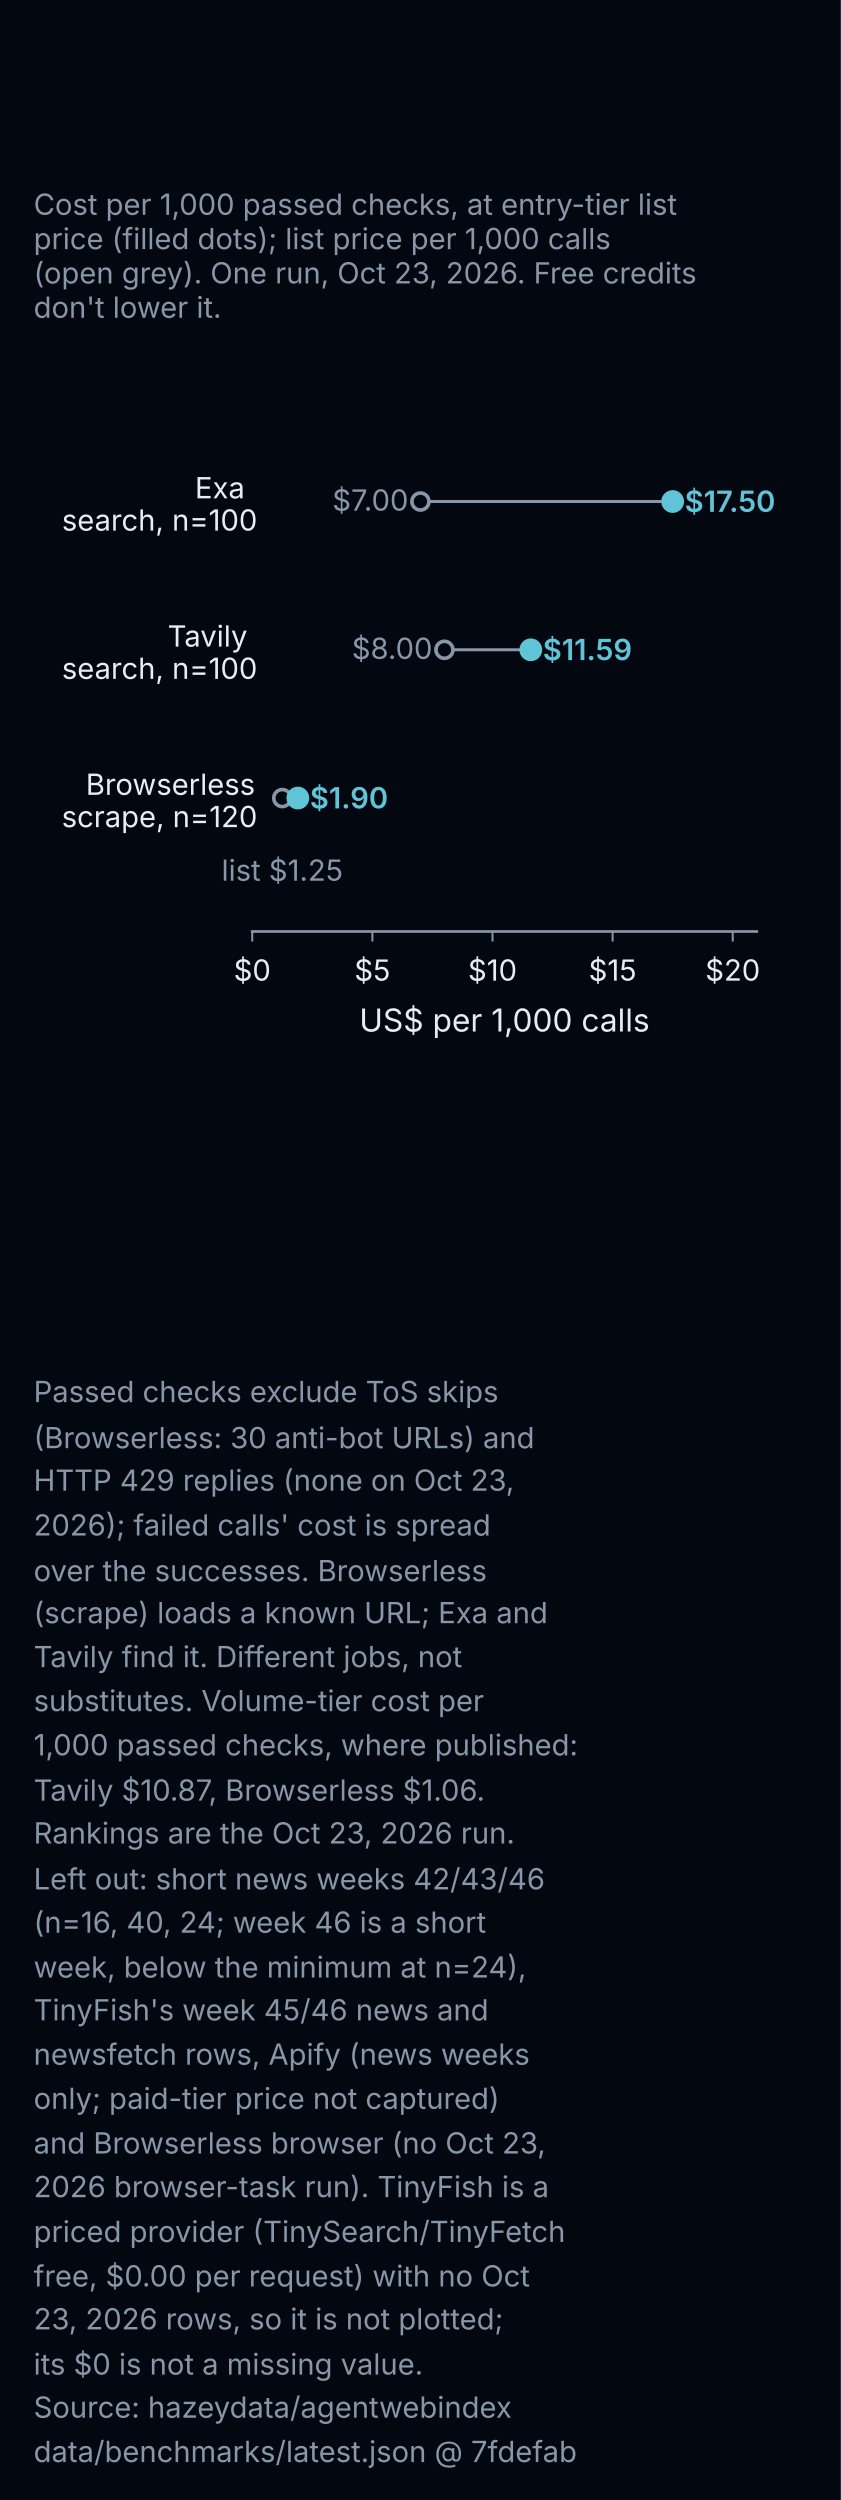
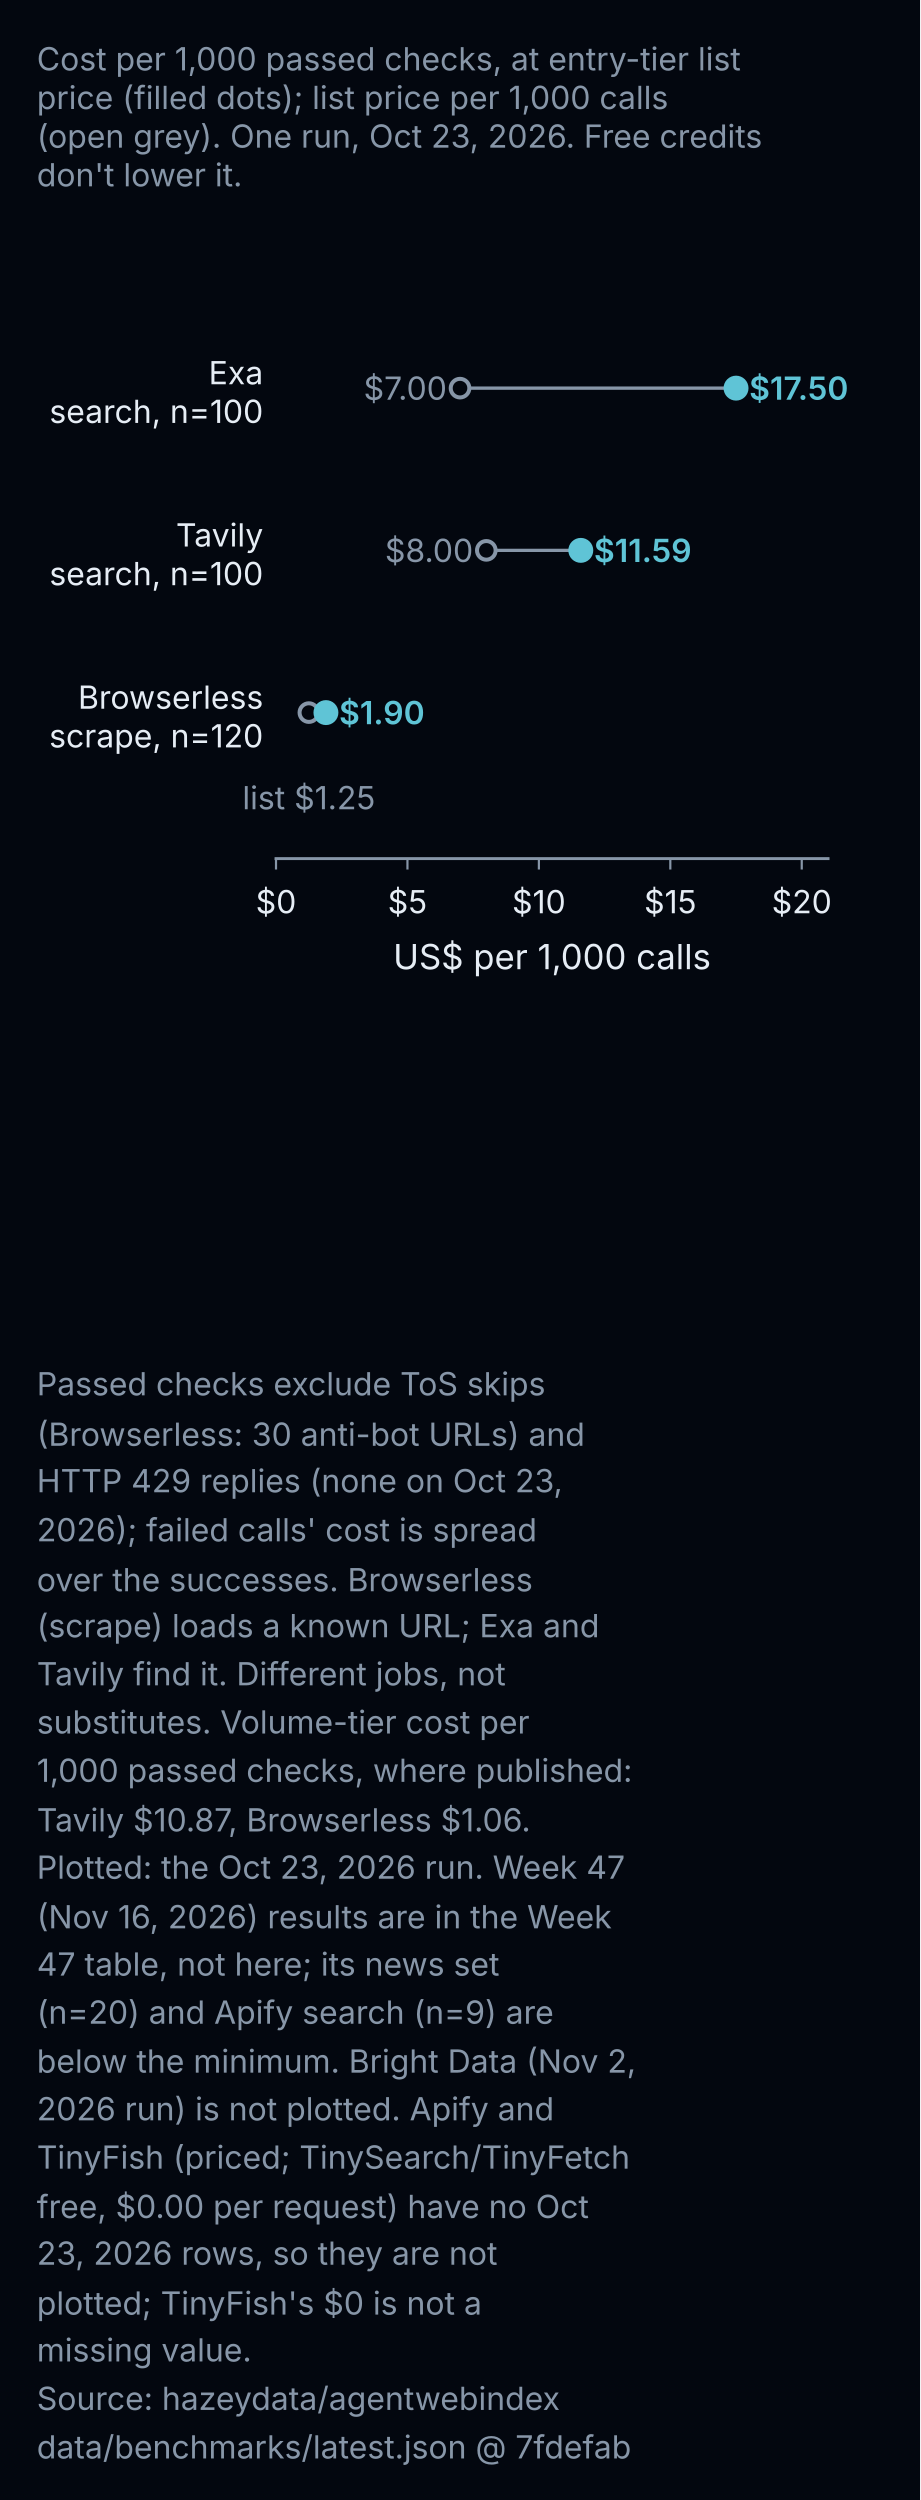
- <svg xmlns="http://www.w3.org/2000/svg" xmlns:xlink="http://www.w3.org/1999/xlink" role="img" aria-label="Exa lists cheaper than Tavily ($7.00 vs $8.00 per 1,000 calls) but costs more per 1,000 passed checks ($17.50 vs $11.59)" width="252pt" height="749.25pt" viewBox="0 0 252 749.25" version="1.1">
+ <svg xmlns="http://www.w3.org/2000/svg" xmlns:xlink="http://www.w3.org/1999/xlink" role="img" aria-label="Exa lists cheaper than Tavily ($7.00 vs $8.00 per 1,000 calls) but costs more per 1,000 passed checks ($17.50 vs $11.59)" width="252pt" height="684.748pt" viewBox="0 0 252 684.748" version="1.1">
  <defs>
    <style type="text/css">*{stroke-linejoin: round; stroke-linecap: butt}</style>
  </defs>
  <g id="figure_1">
    <g id="patch_1">
-       <path d="M 0 749.25  L 252 749.25  L 252 0  L 0 0  z " style="fill: #03070f" />
+       <path d="M 0 684.748  L 252 684.748  L 252 0  L 0 0  z " style="fill: #03070f" />
    </g>
    <g id="axes_1">
      <g id="patch_2">
-         <path d="M 75.6 279.169  L 226.8 279.169  L 226.8 123.649  L 75.6 123.649  z " style="fill: #03070f" />
+         <path d="M 75.6 235.17  L 226.8 235.17  L 226.8 79.65  L 75.6 79.65  z " style="fill: #03070f" />
      </g>
      <g id="matplotlib.axis_1">
        <g id="xtick_1">
          <g id="line2d_1">
            <defs>
-               <path id="me7119672c3" d="M 0 0  L 0 3  " style="stroke: #8796a8; stroke-width: 0.6" />
+               <path id="m5994e477f5" d="M 0 0  L 0 3  " style="stroke: #8796a8; stroke-width: 0.6" />
            </defs>
            <g>
-               <use xlink:href="#me7119672c3" x="75.6" y="279.169" style="fill: #8796a8; stroke: #8796a8; stroke-width: 0.6" />
+               <use xlink:href="#m5994e477f5" x="75.6" y="235.17" style="fill: #8796a8; stroke: #8796a8; stroke-width: 0.6" />
            </g>
          </g>
          <g id="text_1">
-             <text style="font-size: 8.75px; font-family: 'Inter', sans-serif; text-anchor: middle; fill: #e6edf5" x="75.6" y="293.903" transform="rotate(-0 75.6 293.9031)">$0</text>
+             <text style="font-size: 8.75px; font-family: 'Inter', sans-serif; text-anchor: middle; fill: #e6edf5" x="75.6" y="250.147" transform="rotate(-0 75.6 250.1466)">$0</text>
          </g>
        </g>
        <g id="xtick_2">
          <g id="line2d_2">
            <g>
-               <use xlink:href="#me7119672c3" x="111.6" y="279.169" style="fill: #8796a8; stroke: #8796a8; stroke-width: 0.6" />
+               <use xlink:href="#m5994e477f5" x="111.6" y="235.17" style="fill: #8796a8; stroke: #8796a8; stroke-width: 0.6" />
            </g>
          </g>
          <g id="text_2">
-             <text style="font-size: 8.75px; font-family: 'Inter', sans-serif; text-anchor: middle; fill: #e6edf5" x="111.6" y="293.903" transform="rotate(-0 111.6 293.9031)">$5</text>
+             <text style="font-size: 8.75px; font-family: 'Inter', sans-serif; text-anchor: middle; fill: #e6edf5" x="111.6" y="250.147" transform="rotate(-0 111.6 250.1466)">$5</text>
          </g>
        </g>
        <g id="xtick_3">
          <g id="line2d_3">
            <g>
-               <use xlink:href="#me7119672c3" x="147.6" y="279.169" style="fill: #8796a8; stroke: #8796a8; stroke-width: 0.6" />
+               <use xlink:href="#m5994e477f5" x="147.6" y="235.17" style="fill: #8796a8; stroke: #8796a8; stroke-width: 0.6" />
            </g>
          </g>
          <g id="text_3">
-             <text style="font-size: 8.75px; font-family: 'Inter', sans-serif; text-anchor: middle; fill: #e6edf5" x="147.6" y="293.903" transform="rotate(-0 147.6 293.9031)">$10</text>
+             <text style="font-size: 8.75px; font-family: 'Inter', sans-serif; text-anchor: middle; fill: #e6edf5" x="147.6" y="250.147" transform="rotate(-0 147.6 250.1466)">$10</text>
          </g>
        </g>
        <g id="xtick_4">
          <g id="line2d_4">
            <g>
-               <use xlink:href="#me7119672c3" x="183.6" y="279.169" style="fill: #8796a8; stroke: #8796a8; stroke-width: 0.6" />
+               <use xlink:href="#m5994e477f5" x="183.6" y="235.17" style="fill: #8796a8; stroke: #8796a8; stroke-width: 0.6" />
            </g>
          </g>
          <g id="text_4">
-             <text style="font-size: 8.75px; font-family: 'Inter', sans-serif; text-anchor: middle; fill: #e6edf5" x="183.6" y="293.903" transform="rotate(-0 183.6 293.9031)">$15</text>
+             <text style="font-size: 8.75px; font-family: 'Inter', sans-serif; text-anchor: middle; fill: #e6edf5" x="183.6" y="250.147" transform="rotate(-0 183.6 250.1466)">$15</text>
          </g>
        </g>
        <g id="xtick_5">
          <g id="line2d_5">
            <g>
-               <use xlink:href="#me7119672c3" x="219.6" y="279.169" style="fill: #8796a8; stroke: #8796a8; stroke-width: 0.6" />
+               <use xlink:href="#m5994e477f5" x="219.6" y="235.17" style="fill: #8796a8; stroke: #8796a8; stroke-width: 0.6" />
            </g>
          </g>
          <g id="text_5">
-             <text style="font-size: 8.75px; font-family: 'Inter', sans-serif; text-anchor: middle; fill: #e6edf5" x="219.6" y="293.903" transform="rotate(-0 219.6 293.9031)">$20</text>
+             <text style="font-size: 8.75px; font-family: 'Inter', sans-serif; text-anchor: middle; fill: #e6edf5" x="219.6" y="250.147" transform="rotate(-0 219.6 250.1466)">$20</text>
          </g>
        </g>
        <g id="text_6">
-           <text style="font-size: 9.5px; font-family: 'Inter', sans-serif; text-anchor: middle; fill: #e6edf5" x="151.2" y="309.157" transform="rotate(-0 151.2 309.1565)">US$ per 1,000 calls</text>
+           <text style="font-size: 9.5px; font-family: 'Inter', sans-serif; text-anchor: middle; fill: #e6edf5" x="151.2" y="265.46" transform="rotate(-0 151.2 265.4603)">US$ per 1,000 calls</text>
        </g>
      </g>
      <g id="matplotlib.axis_2">
        <g id="ytick_1">
          <g id="line2d_6" />
          <g id="text_7">
-             <text style="font-size: 8.75px; font-family: 'Inter', sans-serif; fill: #e6edf5" transform="translate(25.7175 238.213)">Browserless</text>
-             <text style="font-size: 8.75px; font-family: 'Inter', sans-serif; fill: #e6edf5" transform="translate(18.4875 247.8927)">scrape, n=120</text>
+             <text style="font-size: 8.75px; font-family: 'Inter', sans-serif; fill: #e6edf5" transform="translate(21.36914 194.1238)">Browserless</text>
+             <text style="font-size: 8.75px; font-family: 'Inter', sans-serif; fill: #e6edf5" transform="translate(13.46133 204.711)">scrape, n=120</text>
          </g>
        </g>
        <g id="ytick_2">
          <g id="line2d_7" />
          <g id="text_8">
-             <text style="font-size: 8.75px; font-family: 'Inter', sans-serif; fill: #e6edf5" transform="translate(50.24125 193.7788)">Tavily</text>
-             <text style="font-size: 8.75px; font-family: 'Inter', sans-serif; fill: #e6edf5" transform="translate(18.54125 203.4585)">search, n=100</text>
+             <text style="font-size: 8.75px; font-family: 'Inter', sans-serif; fill: #e6edf5" transform="translate(48.19199 149.6896)">Tavily</text>
+             <text style="font-size: 8.75px; font-family: 'Inter', sans-serif; fill: #e6edf5" transform="translate(13.52012 160.2767)">search, n=100</text>
          </g>
        </g>
        <g id="ytick_3">
          <g id="line2d_8" />
          <g id="text_9">
-             <text style="font-size: 8.75px; font-family: 'Inter', sans-serif; fill: #e6edf5" transform="translate(58.43125 149.3445)">Exa</text>
-             <text style="font-size: 8.75px; font-family: 'Inter', sans-serif; fill: #e6edf5" transform="translate(18.54125 159.0242)">search, n=100</text>
+             <text style="font-size: 8.75px; font-family: 'Inter', sans-serif; fill: #e6edf5" transform="translate(57.14981 105.2553)">Exa</text>
+             <text style="font-size: 8.75px; font-family: 'Inter', sans-serif; fill: #e6edf5" transform="translate(13.52012 115.8424)">search, n=100</text>
          </g>
        </g>
      </g>
      <g id="line2d_9">
-         <path d="M 126 150.309  L 201.6 150.309  " clip-path="url(#p221ace4262)" style="fill: none; stroke: #8796a8; stroke-width: 0.9; stroke-linecap: round" />
+         <path d="M 126 106.311  L 201.6 106.311  " clip-path="url(#pd9c351da88)" style="fill: none; stroke: #8796a8; stroke-width: 0.9; stroke-linecap: round" />
      </g>
      <g id="line2d_10">
-         <path d="M 133.2 194.744  L 159.078 194.744  " clip-path="url(#p221ace4262)" style="fill: none; stroke: #8796a8; stroke-width: 0.9; stroke-linecap: round" />
+         <path d="M 133.2 150.745  L 159.078 150.745  " clip-path="url(#pd9c351da88)" style="fill: none; stroke: #8796a8; stroke-width: 0.9; stroke-linecap: round" />
      </g>
      <g id="line2d_11">
-         <path d="M 84.6 239.178  L 89.271 239.178  " clip-path="url(#p221ace4262)" style="fill: none; stroke: #8796a8; stroke-width: 0.9; stroke-linecap: round" />
+         <path d="M 84.6 195.179  L 89.271 195.179  " clip-path="url(#pd9c351da88)" style="fill: none; stroke: #8796a8; stroke-width: 0.9; stroke-linecap: round" />
      </g>
      <g id="patch_3">
-         <path d="M 75.6 279.169  L 226.8 279.169  " style="fill: none; stroke: #8796a8; stroke-width: 0.8; stroke-linejoin: miter; stroke-linecap: square" />
+         <path d="M 75.6 235.17  L 226.8 235.17  " style="fill: none; stroke: #8796a8; stroke-width: 0.8; stroke-linejoin: miter; stroke-linecap: square" />
      </g>
      <g id="PathCollection_1">
        <defs>
-           <path id="m9263d758e5" d="M 0 2.55  C 0.676 2.55 1.325 2.281 1.803 1.803  C 2.281 1.325 2.55 0.676 2.55 0  C 2.55 -0.676 2.281 -1.325 1.803 -1.803  C 1.325 -2.281 0.676 -2.55 0 -2.55  C -0.676 -2.55 -1.325 -2.281 -1.803 -1.803  C -2.281 -1.325 -2.55 -0.676 -2.55 0  C -2.55 0.676 -2.281 1.325 -1.803 1.803  C -1.325 2.281 -0.676 2.55 0 2.55  z " style="stroke: #8796a8; stroke-width: 1.1" />
+           <path id="m7b837a0924" d="M 0 2.55  C 0.676 2.55 1.325 2.281 1.803 1.803  C 2.281 1.325 2.55 0.676 2.55 0  C 2.55 -0.676 2.281 -1.325 1.803 -1.803  C 1.325 -2.281 0.676 -2.55 0 -2.55  C -0.676 -2.55 -1.325 -2.281 -1.803 -1.803  C -2.281 -1.325 -2.55 -0.676 -2.55 0  C -2.55 0.676 -2.281 1.325 -1.803 1.803  C -1.325 2.281 -0.676 2.55 0 2.55  z " style="stroke: #8796a8; stroke-width: 1.1" />
        </defs>
-         <g clip-path="url(#p221ace4262)">
-           <use xlink:href="#m9263d758e5" x="126" y="150.309" style="fill: #03070f; stroke: #8796a8; stroke-width: 1.1" />
+         <g clip-path="url(#pd9c351da88)">
+           <use xlink:href="#m7b837a0924" x="126" y="106.311" style="fill: #03070f; stroke: #8796a8; stroke-width: 1.1" />
        </g>
      </g>
      <g id="text_10">
-         <text style="font-weight: 600; font-size: 8.75px; font-family: 'Inter', sans-serif; text-anchor: start; fill: #5fc4d6" x="205.2" y="153.401" transform="rotate(-0 205.2 153.4014)">$17.50</text>
+         <text style="font-weight: 600; font-size: 8.75px; font-family: 'Inter', sans-serif; text-anchor: start; fill: #5fc4d6" x="205.2" y="109.494" transform="rotate(-0 205.2 109.4936)">$17.50</text>
      </g>
      <g id="text_11">
-         <text style="font-size: 8.75px; font-family: 'Inter', sans-serif; text-anchor: end; fill: #8796a8" x="122.4" y="153.038" transform="rotate(-0 122.4 153.0376)">$7.00</text>
+         <text style="font-size: 8.75px; font-family: 'Inter', sans-serif; text-anchor: end; fill: #8796a8" x="122.4" y="109.494" transform="rotate(-0 122.4 109.4936)">$7.00</text>
      </g>
      <g id="PathCollection_2">
-         <g clip-path="url(#p221ace4262)">
-           <use xlink:href="#m9263d758e5" x="133.2" y="194.744" style="fill: #03070f; stroke: #8796a8; stroke-width: 1.1" />
+         <g clip-path="url(#pd9c351da88)">
+           <use xlink:href="#m7b837a0924" x="133.2" y="150.745" style="fill: #03070f; stroke: #8796a8; stroke-width: 1.1" />
        </g>
      </g>
      <g id="text_12">
-         <text style="font-weight: 600; font-size: 8.75px; font-family: 'Inter', sans-serif; text-anchor: start; fill: #5fc4d6" x="162.678" y="197.836" transform="rotate(-0 162.6783 197.8356)">$11.59</text>
+         <text style="font-weight: 600; font-size: 8.75px; font-family: 'Inter', sans-serif; text-anchor: start; fill: #5fc4d6" x="162.678" y="153.928" transform="rotate(-0 162.6783 153.9278)">$11.59</text>
      </g>
      <g id="text_13">
-         <text style="font-size: 8.75px; font-family: 'Inter', sans-serif; text-anchor: end; fill: #8796a8" x="129.6" y="197.472" transform="rotate(-0 129.6 197.4719)">$8.00</text>
+         <text style="font-size: 8.75px; font-family: 'Inter', sans-serif; text-anchor: end; fill: #8796a8" x="129.6" y="153.928" transform="rotate(-0 129.6 153.9278)">$8.00</text>
      </g>
      <g id="PathCollection_3">
-         <g clip-path="url(#p221ace4262)">
-           <use xlink:href="#m9263d758e5" x="84.6" y="239.178" style="fill: #03070f; stroke: #8796a8; stroke-width: 1.1" />
+         <g clip-path="url(#pd9c351da88)">
+           <use xlink:href="#m7b837a0924" x="84.6" y="195.179" style="fill: #03070f; stroke: #8796a8; stroke-width: 1.1" />
        </g>
      </g>
      <g id="text_14">
-         <text style="font-weight: 600; font-size: 8.75px; font-family: 'Inter', sans-serif; text-anchor: start; fill: #5fc4d6" x="92.871" y="242.27" transform="rotate(-0 92.87089 242.2699)">$1.90</text>
+         <text style="font-weight: 600; font-size: 8.75px; font-family: 'Inter', sans-serif; text-anchor: start; fill: #5fc4d6" x="92.871" y="198.362" transform="rotate(-0 92.87089 198.3621)">$1.90</text>
      </g>
      <g id="text_15">
-         <text style="font-size: 8.75px; font-family: 'Inter', sans-serif; text-anchor: middle; fill: #8796a8" x="84.6" y="263.959" transform="rotate(-0 84.6 263.9591)">list $1.25</text>
+         <text style="font-size: 8.75px; font-family: 'Inter', sans-serif; text-anchor: middle; fill: #8796a8" x="84.6" y="221.656" transform="rotate(-0 84.6 221.6557)">list $1.25</text>
      </g>
      <g id="PathCollection_4">
        <defs>
-           <path id="mffe0a15cd6" d="M 0 2.915  C 0.773 2.915 1.515 2.608 2.062 2.062  C 2.608 1.515 2.915 0.773 2.915 0  C 2.915 -0.773 2.608 -1.515 2.062 -2.062  C 1.515 -2.608 0.773 -2.915 0 -2.915  C -0.773 -2.915 -1.515 -2.608 -2.062 -2.062  C -2.608 -1.515 -2.915 -0.773 -2.915 0  C -2.915 0.773 -2.608 1.515 -2.062 2.062  C -1.515 2.608 -0.773 2.915 0 2.915  z " style="stroke: #5fc4d6" />
+           <path id="me4d0321225" d="M 0 2.915  C 0.773 2.915 1.515 2.608 2.062 2.062  C 2.608 1.515 2.915 0.773 2.915 0  C 2.915 -0.773 2.608 -1.515 2.062 -2.062  C 1.515 -2.608 0.773 -2.915 0 -2.915  C -0.773 -2.915 -1.515 -2.608 -2.062 -2.062  C -2.608 -1.515 -2.915 -0.773 -2.915 0  C -2.915 0.773 -2.608 1.515 -2.062 2.062  C -1.515 2.608 -0.773 2.915 0 2.915  z " style="stroke: #5fc4d6" />
        </defs>
-         <g clip-path="url(#p221ace4262)">
-           <use xlink:href="#mffe0a15cd6" x="201.6" y="150.309" style="fill: #5fc4d6; stroke: #5fc4d6" />
+         <g clip-path="url(#pd9c351da88)">
+           <use xlink:href="#me4d0321225" x="201.6" y="106.311" style="fill: #5fc4d6; stroke: #5fc4d6" />
        </g>
      </g>
      <g id="PathCollection_5">
-         <g clip-path="url(#p221ace4262)">
-           <use xlink:href="#mffe0a15cd6" x="159.078" y="194.744" style="fill: #5fc4d6; stroke: #5fc4d6" />
+         <g clip-path="url(#pd9c351da88)">
+           <use xlink:href="#me4d0321225" x="159.078" y="150.745" style="fill: #5fc4d6; stroke: #5fc4d6" />
        </g>
      </g>
      <g id="PathCollection_6">
-         <g clip-path="url(#p221ace4262)">
-           <use xlink:href="#mffe0a15cd6" x="89.271" y="239.178" style="fill: #5fc4d6; stroke: #5fc4d6" />
+         <g clip-path="url(#pd9c351da88)">
+           <use xlink:href="#me4d0321225" x="89.271" y="195.179" style="fill: #5fc4d6; stroke: #5fc4d6" />
        </g>
      </g>
    </g>
+     <g id="text_16">
+       <text style="font-size: 8.75px; font-family: 'Inter', sans-serif; fill: #8796a8" transform="translate(10.08 19.27656)">Cost per 1,000 passed checks, at entry-tier list</text>
+       <text style="font-size: 8.75px; font-family: 'Inter', sans-serif; fill: #8796a8" transform="translate(10.08 29.86372)">price (filled dots); list price per 1,000 calls</text>
+       <text style="font-size: 8.75px; font-family: 'Inter', sans-serif; fill: #8796a8" transform="translate(10.08 40.45088)">(open grey). One run, Oct 23, 2026. Free credits</text>
+       <text style="font-size: 8.75px; font-family: 'Inter', sans-serif; fill: #8796a8" transform="translate(10.08 51.03804)">don't lower it.</text>
+     </g>
    <g id="text_17">
-       <text style="font-size: 8.75px; font-family: 'Inter', sans-serif; fill: #8796a8" transform="translate(10.08 64.38313)">Cost per 1,000 passed checks, at entry-tier list</text>
-       <text style="font-size: 8.75px; font-family: 'Inter', sans-serif; fill: #8796a8" transform="translate(10.08 74.66779)">price (filled dots); list price per 1,000 calls</text>
-       <text style="font-size: 8.75px; font-family: 'Inter', sans-serif; fill: #8796a8" transform="translate(10.08 84.95246)">(open grey). One run, Oct 23, 2026. Free credits</text>
-       <text style="font-size: 8.75px; font-family: 'Inter', sans-serif; fill: #8796a8" transform="translate(10.08 95.23713)">don't lower it.</text>
-     </g>
-     <g id="text_18">
-       <text style="font-size: 8.75px; font-family: 'Inter', sans-serif; fill: #8796a8" transform="translate(10.08 420.2129)">Passed checks exclude ToS skips</text>
-       <text style="font-size: 8.75px; font-family: 'Inter', sans-serif; fill: #8796a8" transform="translate(10.08 434.0347)">(Browserless: 30 anti-bot URLs) and</text>
-       <text style="font-size: 8.75px; font-family: 'Inter', sans-serif; fill: #8796a8" transform="translate(10.08 446.771)">HTTP 429 replies (none on Oct 23,</text>
-       <text style="font-size: 8.75px; font-family: 'Inter', sans-serif; fill: #8796a8" transform="translate(10.08 460.206)">2026); failed calls' cost is spread</text>
-       <text style="font-size: 8.75px; font-family: 'Inter', sans-serif; fill: #8796a8" transform="translate(10.08 473.8856)">over the successes. Browserless</text>
-       <text style="font-size: 8.75px; font-family: 'Inter', sans-serif; fill: #8796a8" transform="translate(10.08 486.4729)">(scrape) loads a known URL; Exa and</text>
-       <text style="font-size: 8.75px; font-family: 'Inter', sans-serif; fill: #8796a8" transform="translate(10.08 499.6446)">Tavily find it. Different jobs, not</text>
-       <text style="font-size: 8.75px; font-family: 'Inter', sans-serif; fill: #8796a8" transform="translate(10.08 512.8505)">substitutes. Volume-tier cost per</text>
-       <text style="font-size: 8.75px; font-family: 'Inter', sans-serif; fill: #8796a8" transform="translate(10.08 526.0845)">1,000 passed checks, where published:</text>
-       <text style="font-size: 8.75px; font-family: 'Inter', sans-serif; fill: #8796a8" transform="translate(10.08 539.663)">Tavily $10.87, Browserless $1.06.</text>
-       <text style="font-size: 8.75px; font-family: 'Inter', sans-serif; fill: #8796a8" transform="translate(10.08 552.5011)">Rankings are the Oct 23, 2026 run.</text>
-       <text style="font-size: 8.75px; font-family: 'Inter', sans-serif; fill: #8796a8" transform="translate(10.08 566.2457)">Left out: short news weeks 42/43/46</text>
-       <text style="font-size: 8.75px; font-family: 'Inter', sans-serif; fill: #8796a8" transform="translate(10.08 579.2363)">(n=16, 40, 24; week 46 is a short</text>
-       <text style="font-size: 8.75px; font-family: 'Inter', sans-serif; fill: #8796a8" transform="translate(10.08 592.6712)">week, below the minimum at n=24),</text>
-       <text style="font-size: 8.75px; font-family: 'Inter', sans-serif; fill: #8796a8" transform="translate(10.08 605.5162)">TinyFish's week 45/46 news and</text>
-       <text style="font-size: 8.75px; font-family: 'Inter', sans-serif; fill: #8796a8" transform="translate(10.08 618.7953)">newsfetch rows, Apify (news weeks</text>
-       <text style="font-size: 8.75px; font-family: 'Inter', sans-serif; fill: #8796a8" transform="translate(10.08 632.0292)">only; paid-tier price not captured)</text>
-       <text style="font-size: 8.75px; font-family: 'Inter', sans-serif; fill: #8796a8" transform="translate(10.08 645.406)">and Browserless browser (no Oct 23,</text>
-       <text style="font-size: 8.75px; font-family: 'Inter', sans-serif; fill: #8796a8" transform="translate(10.08 658.4971)">2026 browser-task run). TinyFish is a</text>
-       <text style="font-size: 8.75px; font-family: 'Inter', sans-serif; fill: #8796a8" transform="translate(10.08 671.932)">priced provider (TinySearch/TinyFetch</text>
-       <text style="font-size: 8.75px; font-family: 'Inter', sans-serif; fill: #8796a8" transform="translate(10.08 685.2535)">free, $0.00 per request) with no Oct</text>
-       <text style="font-size: 8.75px; font-family: 'Inter', sans-serif; fill: #8796a8" transform="translate(10.08 698.1258)">23, 2026 rows, so it is not plotted;</text>
-       <text style="font-size: 8.75px; font-family: 'Inter', sans-serif; fill: #8796a8" transform="translate(10.08 711.6701)">its $0 is not a missing value.</text>
-       <text style="font-size: 8.75px; font-family: 'Inter', sans-serif; fill: #8796a8" transform="translate(10.08 724.5876)">Source: hazeydata/agentwebindex</text>
-       <text style="font-size: 8.75px; font-family: 'Inter', sans-serif; fill: #8796a8" transform="translate(10.08 737.8728)">data/benchmarks/latest.json @ 7fdefab</text>
+       <text style="font-size: 8.75px; font-family: 'Inter', sans-serif; fill: #8796a8" transform="translate(10.08 382.1789)">Passed checks exclude ToS skips</text>
+       <text style="font-size: 8.75px; font-family: 'Inter', sans-serif; fill: #8796a8" transform="translate(10.08 396.0008)">(Browserless: 30 anti-bot URLs) and</text>
+       <text style="font-size: 8.75px; font-family: 'Inter', sans-serif; fill: #8796a8" transform="translate(10.08 408.7371)">HTTP 429 replies (none on Oct 23,</text>
+       <text style="font-size: 8.75px; font-family: 'Inter', sans-serif; fill: #8796a8" transform="translate(10.08 422.172)">2026); failed calls' cost is spread</text>
+       <text style="font-size: 8.75px; font-family: 'Inter', sans-serif; fill: #8796a8" transform="translate(10.08 435.8516)">over the successes. Browserless</text>
+       <text style="font-size: 8.75px; font-family: 'Inter', sans-serif; fill: #8796a8" transform="translate(10.08 448.4389)">(scrape) loads a known URL; Exa and</text>
+       <text style="font-size: 8.75px; font-family: 'Inter', sans-serif; fill: #8796a8" transform="translate(10.08 461.6106)">Tavily find it. Different jobs, not</text>
+       <text style="font-size: 8.75px; font-family: 'Inter', sans-serif; fill: #8796a8" transform="translate(10.08 474.8166)">substitutes. Volume-tier cost per</text>
+       <text style="font-size: 8.75px; font-family: 'Inter', sans-serif; fill: #8796a8" transform="translate(10.08 488.0505)">1,000 passed checks, where published:</text>
+       <text style="font-size: 8.75px; font-family: 'Inter', sans-serif; fill: #8796a8" transform="translate(10.08 501.629)">Tavily $10.87, Browserless $1.06.</text>
+       <text style="font-size: 8.75px; font-family: 'Inter', sans-serif; fill: #8796a8" transform="translate(10.08 514.5827)">Plotted: the Oct 23, 2026 run. Week 47</text>
+       <text style="font-size: 8.75px; font-family: 'Inter', sans-serif; fill: #8796a8" transform="translate(10.08 528.1693)">(Nov 16, 2026) results are in the Week</text>
+       <text style="font-size: 8.75px; font-family: 'Inter', sans-serif; fill: #8796a8" transform="translate(10.08 541.1121)">47 table, not here; its news set</text>
+       <text style="font-size: 8.75px; font-family: 'Inter', sans-serif; fill: #8796a8" transform="translate(10.08 554.2934)">(n=20) and Apify search (n=9) are</text>
+       <text style="font-size: 8.75px; font-family: 'Inter', sans-serif; fill: #8796a8" transform="translate(10.08 567.6941)">below the minimum. Bright Data (Nov 2,</text>
+       <text style="font-size: 8.75px; font-family: 'Inter', sans-serif; fill: #8796a8" transform="translate(10.08 580.7613)">2026 run) is not plotted. Apify and</text>
+       <text style="font-size: 8.75px; font-family: 'Inter', sans-serif; fill: #8796a8" transform="translate(10.08 593.9952)">TinyFish (priced; TinySearch/TinyFetch</text>
+       <text style="font-size: 8.75px; font-family: 'Inter', sans-serif; fill: #8796a8" transform="translate(10.08 607.5177)">free, $0.00 per request) have no Oct</text>
+       <text style="font-size: 8.75px; font-family: 'Inter', sans-serif; fill: #8796a8" transform="translate(10.08 620.3114)">23, 2026 rows, so they are not</text>
+       <text style="font-size: 8.75px; font-family: 'Inter', sans-serif; fill: #8796a8" transform="translate(10.08 633.9685)">plotted; TinyFish's $0 is not a</text>
+       <text style="font-size: 8.75px; font-family: 'Inter', sans-serif; fill: #8796a8" transform="translate(10.08 646.8066)">missing value.</text>
+       <text style="font-size: 8.75px; font-family: 'Inter', sans-serif; fill: #8796a8" transform="translate(10.08 660.0857)">Source: hazeydata/agentwebindex</text>
+       <text style="font-size: 8.75px; font-family: 'Inter', sans-serif; fill: #8796a8" transform="translate(10.08 673.3709)">data/benchmarks/latest.json @ 7fdefab</text>
    </g>
  </g>
  <defs>
-     <clipPath id="p221ace4262">
-       <rect x="75.6" y="123.649" width="151.2" height="155.52" />
+     <clipPath id="pd9c351da88">
+       <rect x="75.6" y="79.65" width="151.2" height="155.52" />
    </clipPath>
  </defs>
</svg>
